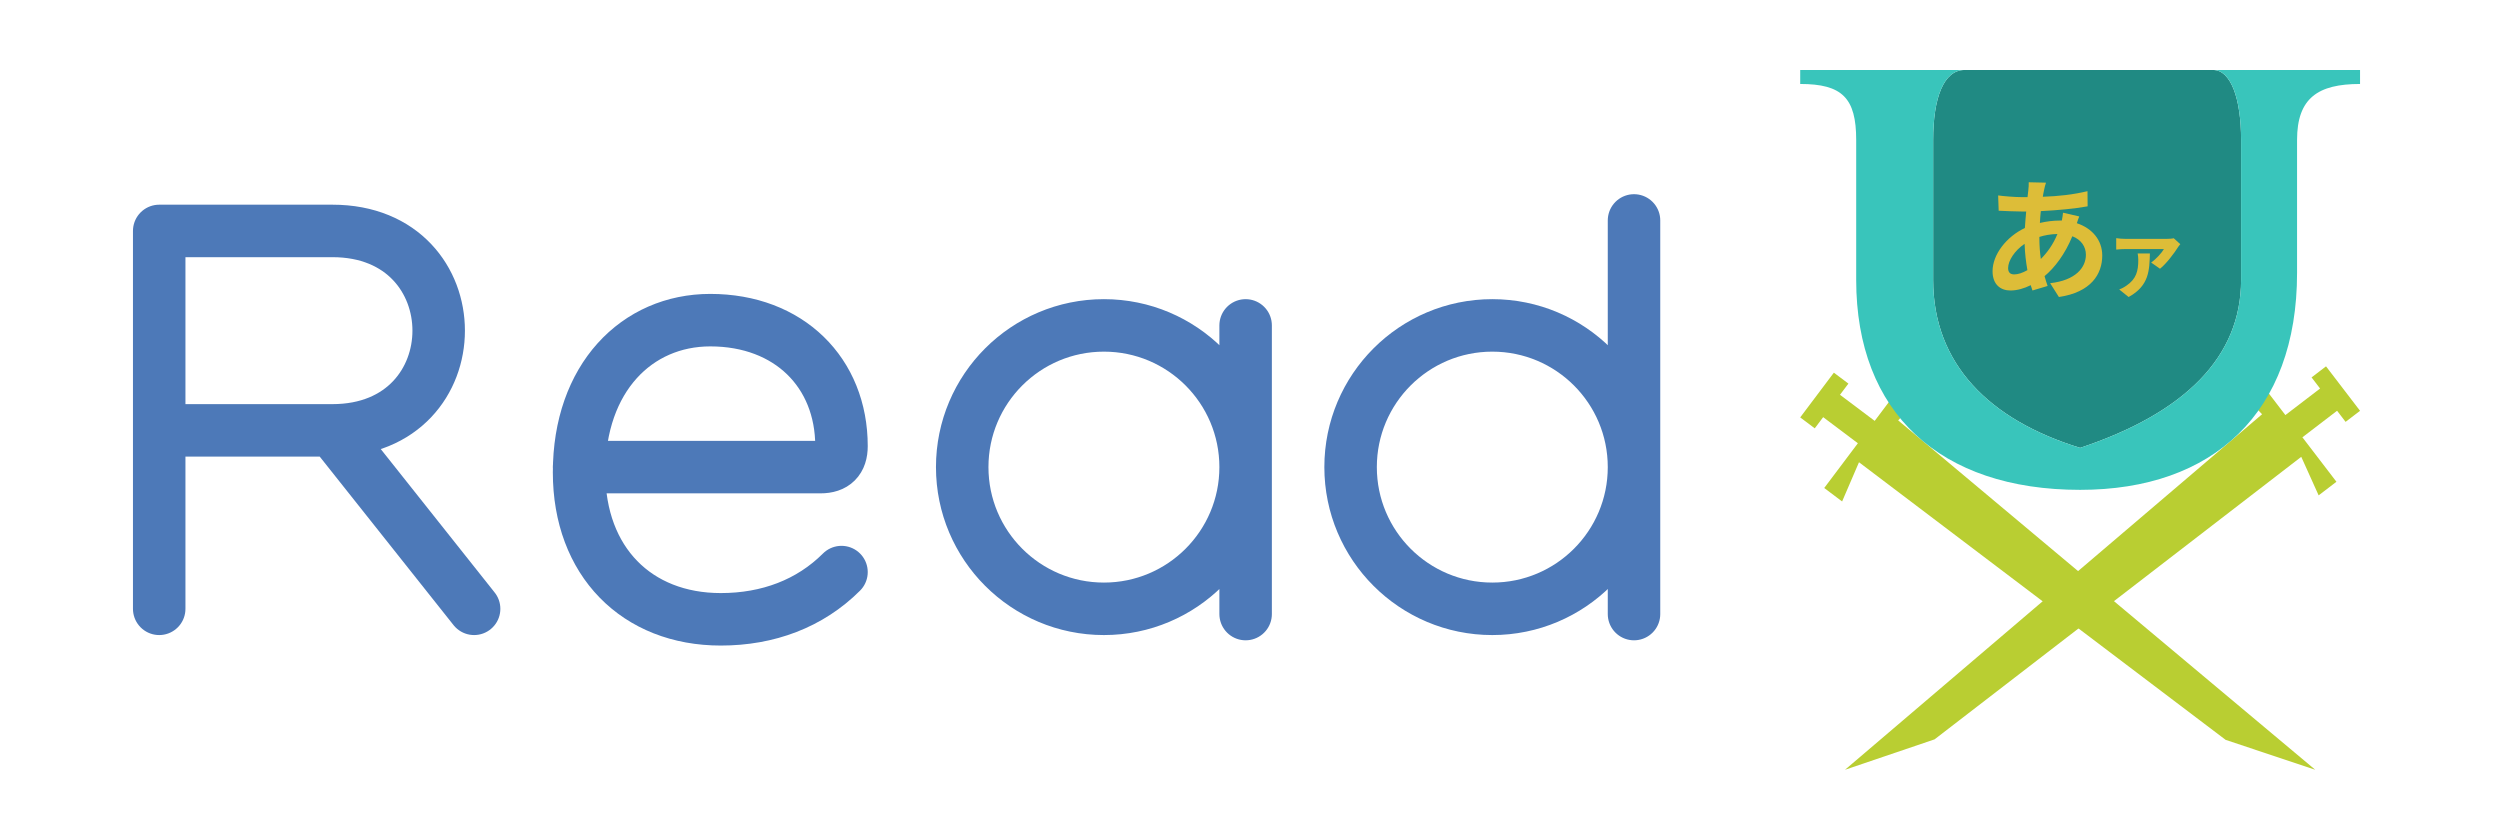
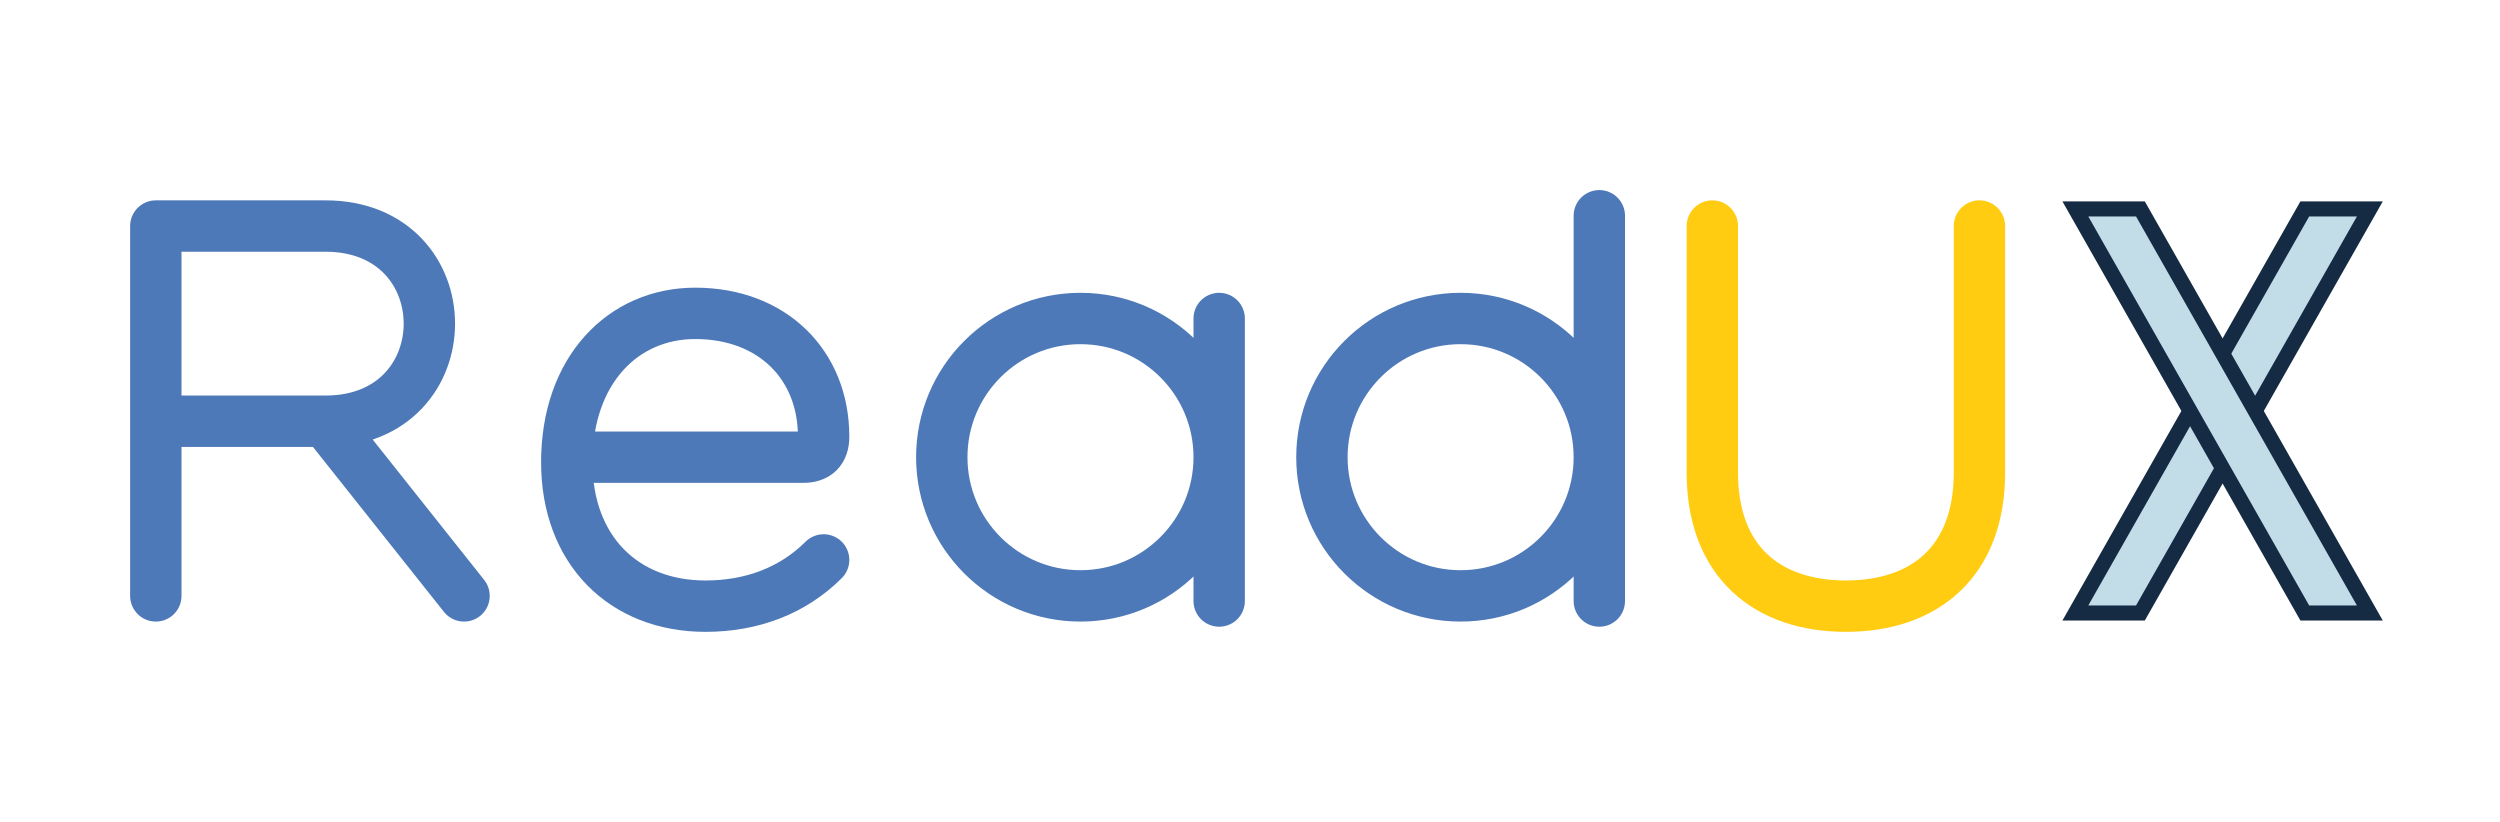
- <svg xmlns="http://www.w3.org/2000/svg" viewBox="0 0 357.25 120" role="img" aria-labelledby="title desc" focusable="false">
-   <g id="readux-wordmark">
-     <g transform="translate(4.75 15) scale(.75)" fill="none" stroke="#4d79b8" stroke-linecap="round" stroke-linejoin="round" stroke-width="10">
+ <svg xmlns="http://www.w3.org/2000/svg" viewBox="0 0 365 120" role="img" aria-labelledby="title desc" focusable="false">
+   <g id="readux-wordmark" fill="none" stroke-linecap="round" stroke-linejoin="round" stroke-width="10">
+     <g transform="translate(4.75 15) scale(.75)" stroke="#4d79b8">
      <path d="M24 96V24h33c27 0 27 38 0 38H24m33 0 27 34" />
      <path transform="translate(-4 0)" d="M158 89c-6 6-14 9-23 9-16 0-27-11-27-28 0-18 11-29 25-29 15 0 25 10 25 24q0 4-4 4h-46" />
      <path transform="translate(-4 0)" d="M235 69a27 27 0 1 1-54 0 27 27 0 1 1 54 0m0-27v55" />
      <path transform="translate(-1 0)" d="M306 69a27 27 0 1 1-54 0 27 27 0 1 1 54 0m0-47v75" />
    </g>
-     <g id="readux-mark" transform="translate(237.25 0)">
-       <g fill="#b9ce32">
-         <path d="M24.809 53.253L26.887 54.816L25.684 56.414L30.644 60.144L35.453 53.751L38.01 55.675L34 60.076L93.6 110L80.8 105.73L28.4 66.054L25.988 71.658L23.431 69.734L28.24 63.341L23.28 59.611L22.078 61.209L20 59.646Z" />
-         <path d="M95.138 52.351L93.073 53.931L94.289 55.52L89.331 59.314L84.469 52.961L81.928 54.906L86 59.197L26.4 110L39.2 105.654L91.6 65.281L94.084 70.788L96.625 68.843L91.763 62.49L96.72 58.696L97.935 60.284L100 58.704Z" />
-       </g>
-       <path fill="#208a83" d="M43.5 10H79C81.5 10 83 14 83 20V40C83 51 75 59 60 64C47 60 39 52 39 40V20C39 14 40.5 10 43.5 10Z" />
-       <path fill="#39c5bb" d="M20 10H43.5C40.5 10 39 14 39 20V40C39 52 47 60 60 64C75 59 83 51 83 40V20C83 14 81.5 10 79 10H100V12C94 12 91 14 91 20V39C91 59 79 70 60 70C40 70 28 59 28 40V20C28 14 26 12 20 12Z" />
-       <g fill="#ddbd38" transform="translate(45.6817 41.34074) scale(.019 -.019)">
-         <path d="M447 394C485 406 531 415 583 416C550 336 506 276 458 228C451 277 447 331 447 392ZM258 112C226 112 212 129 212 160C212 216 262 292 336 342C338 274 346 206 357 144C320 123 286 112 258 112ZM625 576C624 562 620 537 616 517H599C550 517 498 510 451 499C452 529 455 559 458 588C580 594 713 606 810 624L809 738C700 712 593 700 473 696C476 715 479 733 483 749C486 764 490 782 497 802L367 805C368 788 366 764 364 746L358 693H320C259 693 172 701 137 706L141 591C187 589 264 585 316 585H348C344 545 341 503 338 461C200 396 95 262 95 136C95 35 156 -9 229 -9C281 -9 334 7 382 31C386 17 391 3 395 -9L509 25C501 49 493 73 486 99C561 161 640 264 695 399C762 373 797 320 797 260C797 163 719 67 528 46L594 -58C837 -22 920 115 920 254C920 370 844 459 729 497C735 516 742 537 747 548Z" />
-         <path transform="translate(914.3333 6.666667) scale(.6666667)" d="M408 394C412 373 415 347 415 323C415 197 394 108 281 31C251 10 226 -2 200 -12L306 -97C540 31 540 207 546 394ZM815 566C799 561 756 559 734 559H270C237 559 197 562 166 567V438C203 442 237 444 270 444H704C680 402 617 331 560 292L660 222C731 277 824 403 859 459C865 469 879 488 889 499Z" />
-       </g>
+     <path stroke="#ffcc11" stroke-width="7.5" d="M250 33v36c0 13 8 19.5 19.5 19.5S289 82 289 69V33" />
+     <g fill="#c2dde8" stroke="#152a43" stroke-width="2.2" stroke-linejoin="miter" stroke-linecap="butt">
+       <path d="M336.5 30.5h9.5L312.5 89.5h-9.5z" />
+       <path d="M303 30.5h9.5l33.5 59h-9.5z" />
    </g>
  </g>
</svg>
